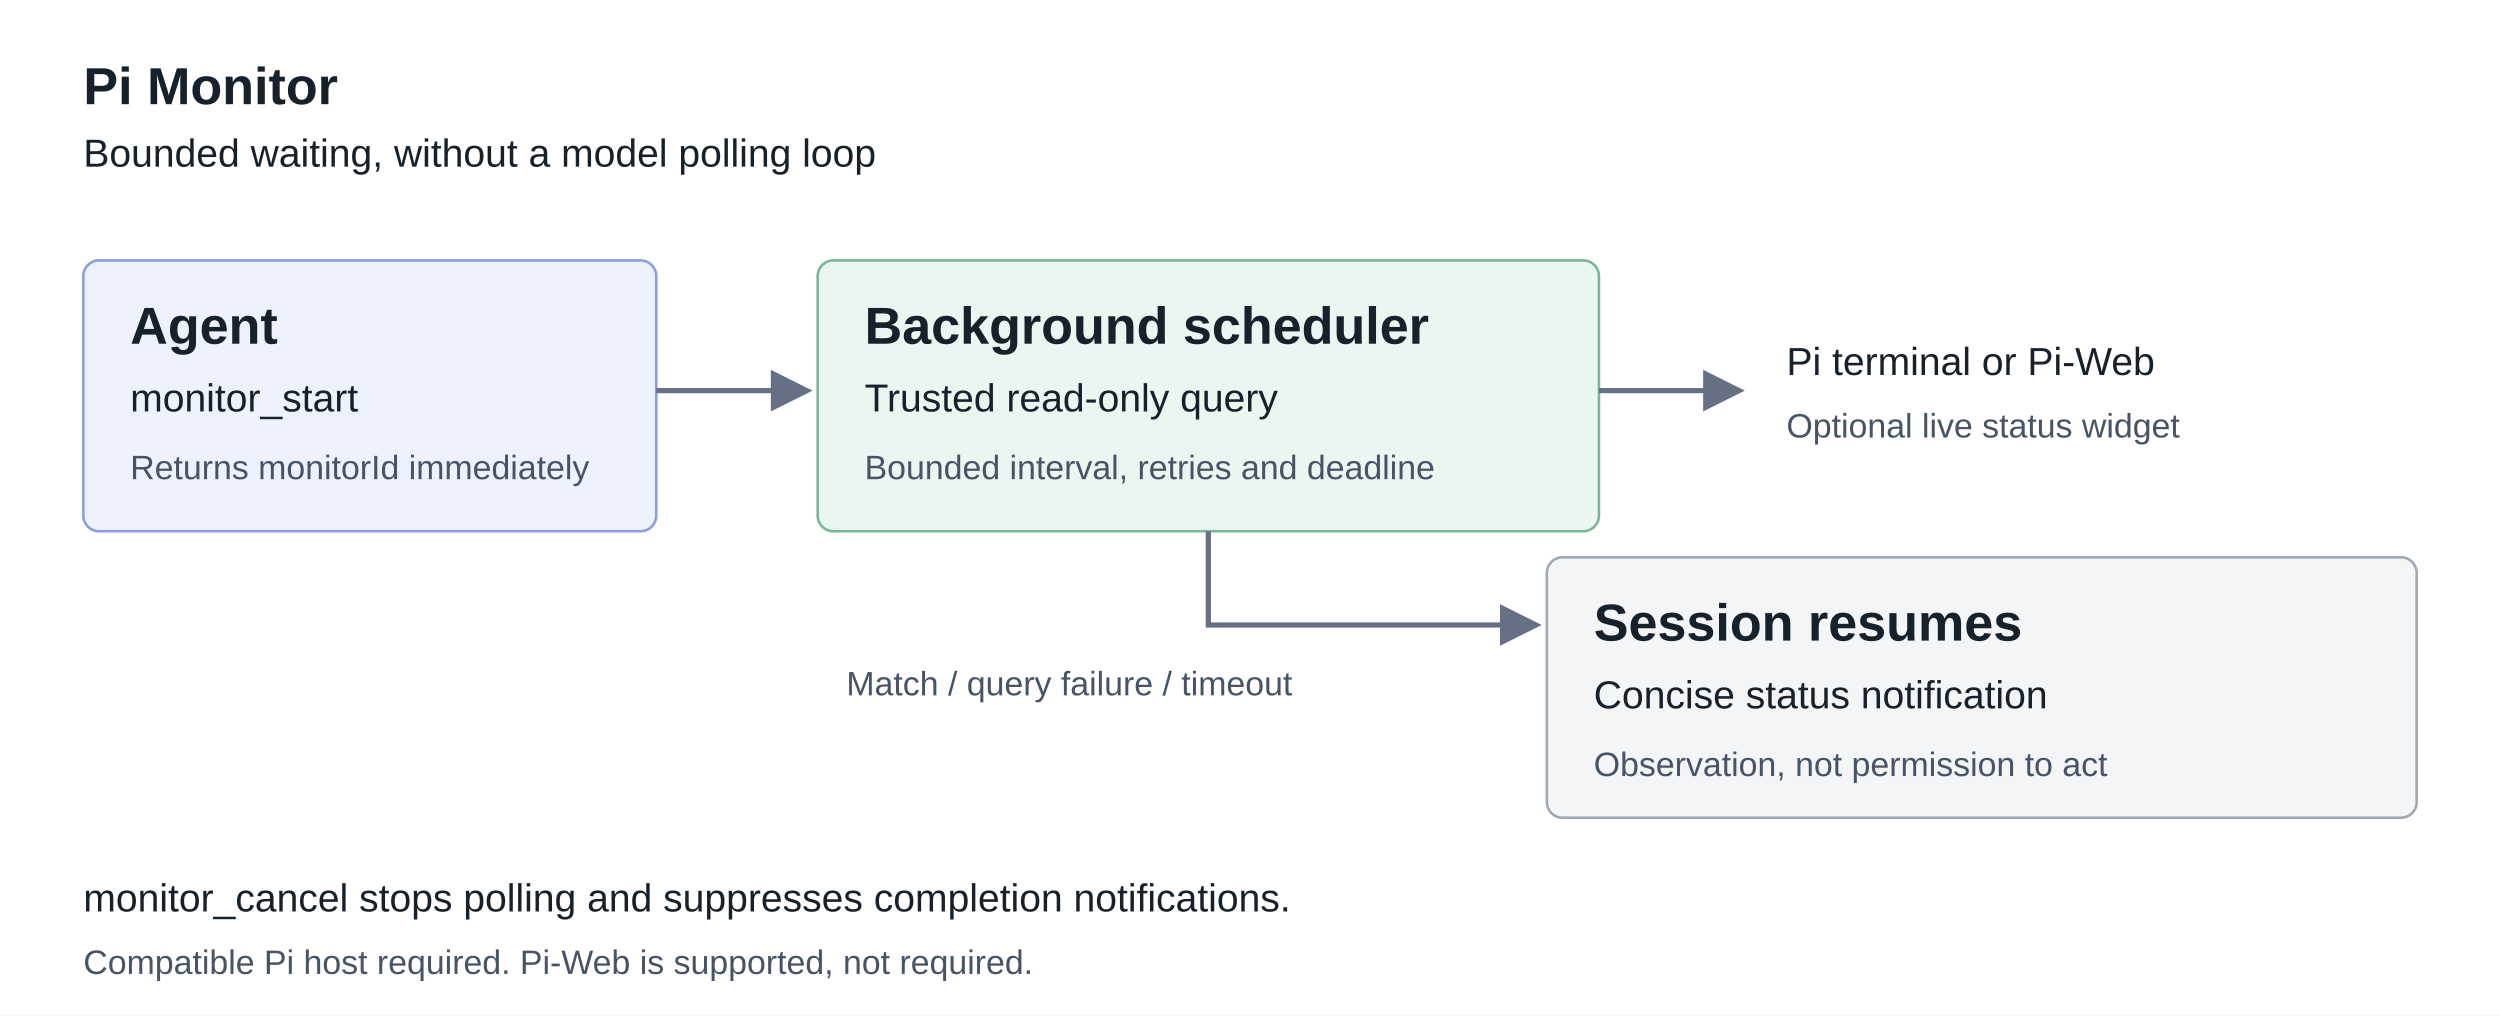
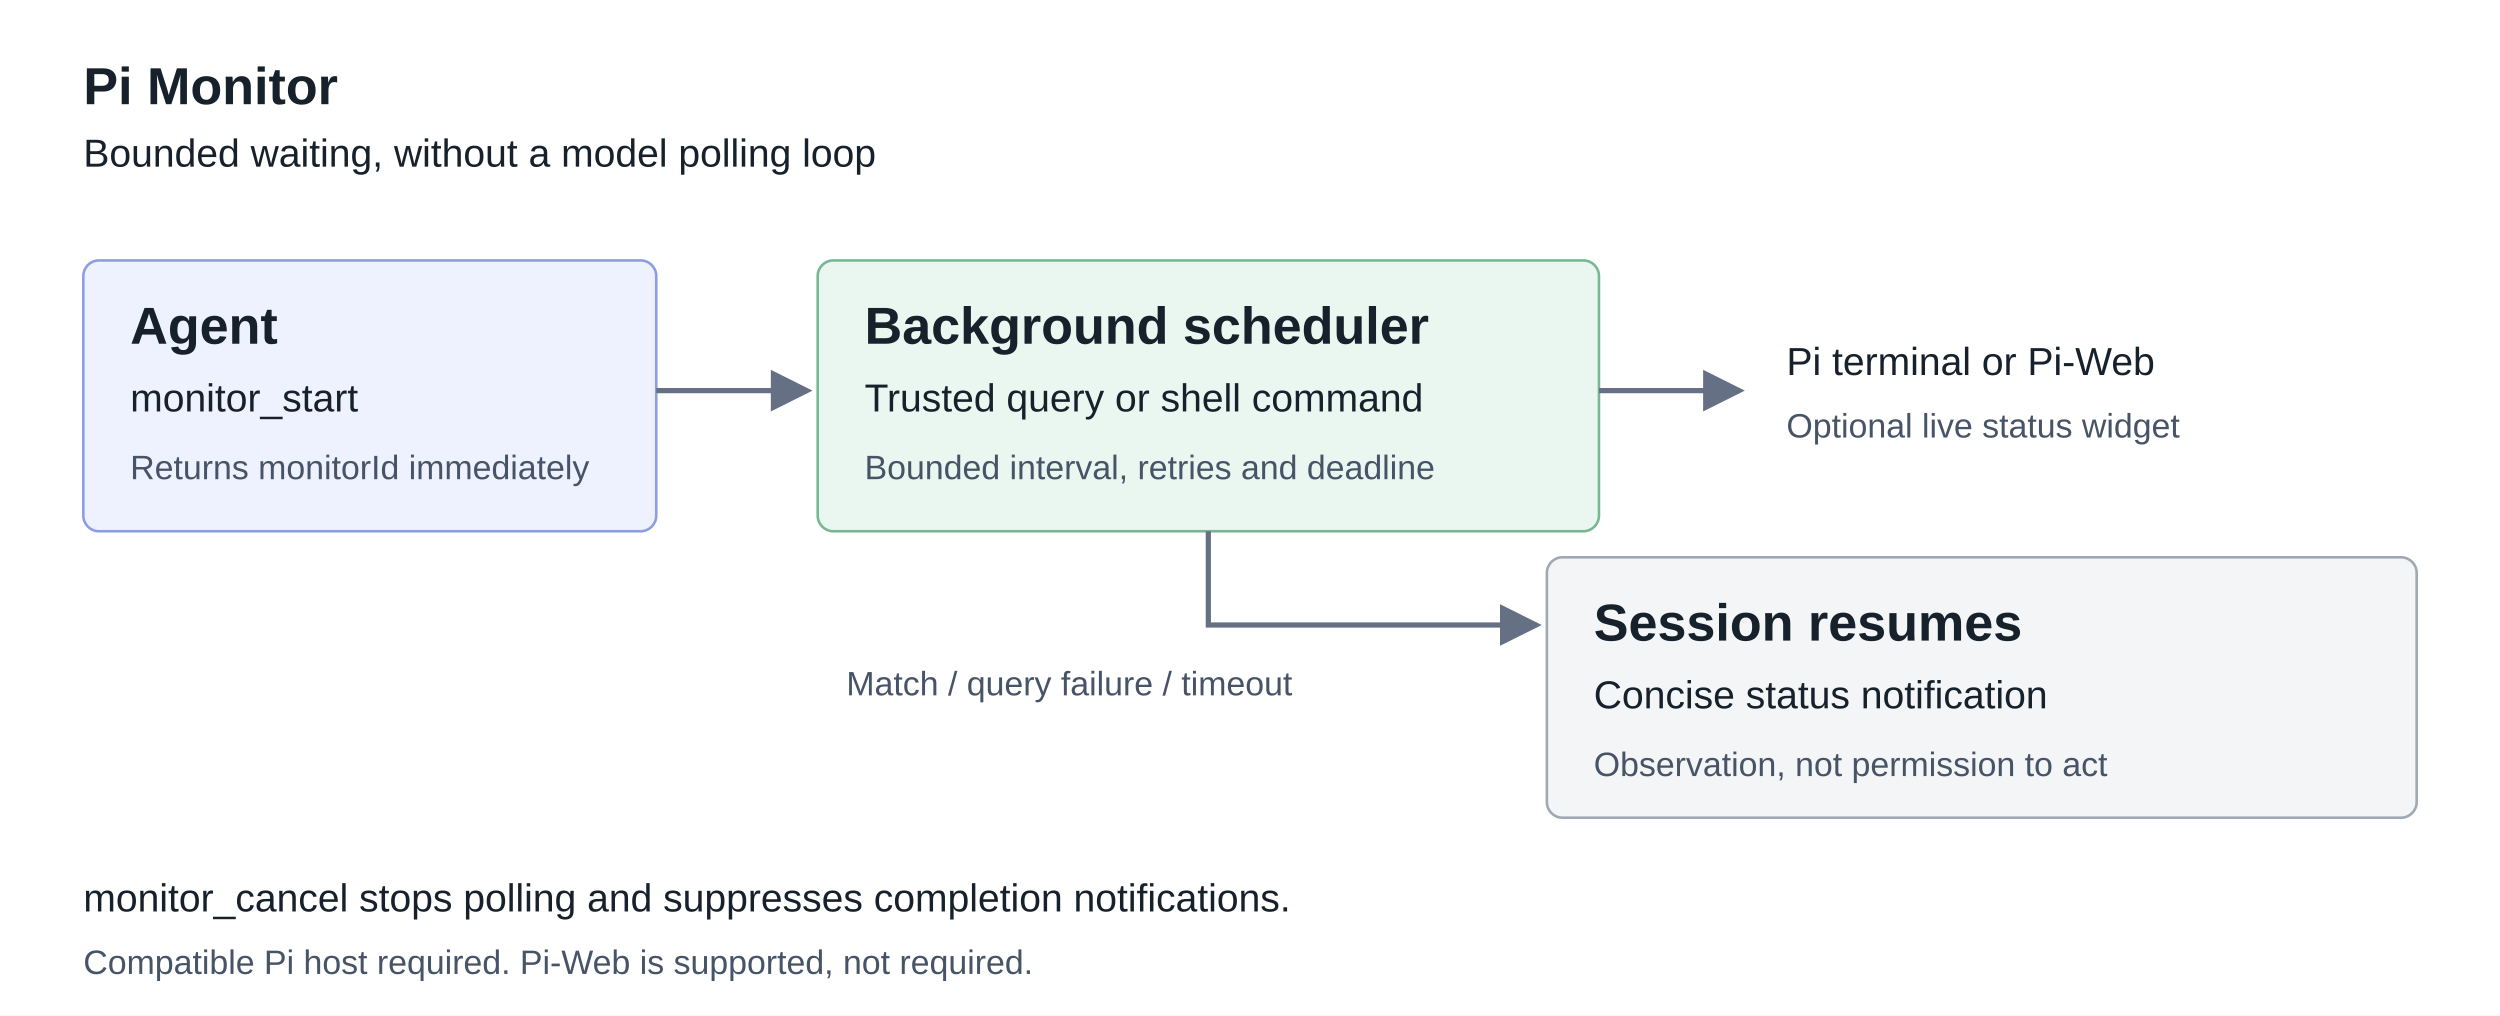
<svg xmlns="http://www.w3.org/2000/svg" width="960" height="390" viewBox="0 0 960 390" role="img" aria-labelledby="title desc">
  <defs>
    <marker id="arrow" markerWidth="8" markerHeight="8" refX="7" refY="4" orient="auto">
      <path d="M0 0L8 4L0 8Z" fill="#667085" />
    </marker>
    <style>text{font-family:Arial,Helvetica,sans-serif;fill:#17212b} .h{font-size:20px;font-weight:700} .b{font-size:15px} .s{font-size:13px;fill:#475467} .line{fill:none;stroke:#667085;stroke-width:2;marker-end:url(#arrow)}</style>
  </defs>
  <rect width="960" height="390" fill="#ffffff" />
  <text x="32" y="40" class="h">Pi Monitor</text>
  <text x="32" y="64" class="b">Bounded waiting, without a model polling loop</text>
  <rect x="32" y="100" width="220" height="104" rx="6" fill="#eef2ff" stroke="#8c9de3" />
  <text x="50" y="132" class="h">Agent</text>
  <text x="50" y="158" class="b">monitor_start</text>
  <text x="50" y="184" class="s">Returns monitorId immediately</text>
  <path d="M252 150H310" class="line" />
  <rect x="314" y="100" width="300" height="104" rx="6" fill="#eaf7f0" stroke="#77b795" />
  <text x="332" y="132" class="h">Background scheduler</text>
-   <text x="332" y="158" class="b">Trusted read-only query</text>
+   <text x="332" y="158" class="b">Trusted query or shell command</text>
  <text x="332" y="184" class="s">Bounded interval, retries and deadline</text>
  <path d="M464 204V240H590" class="line" />
  <text x="325" y="267" class="s">Match / query failure / timeout</text>
  <rect x="594" y="214" width="334" height="100" rx="6" fill="#f3f5f7" stroke="#a0a8b3" />
  <text x="612" y="246" class="h">Session resumes</text>
  <text x="612" y="272" class="b">Concise status notification</text>
  <text x="612" y="298" class="s">Observation, not permission to act</text>
  <path d="M614 150H668" class="line" />
  <text x="686" y="144" class="b">Pi terminal or Pi-Web</text>
  <text x="686" y="168" class="s">Optional live status widget</text>
  <text x="32" y="350" class="b">monitor_cancel stops polling and suppresses completion notifications.</text>
  <text x="32" y="374" class="s">Compatible Pi host required. Pi-Web is supported, not required.</text>
</svg>
